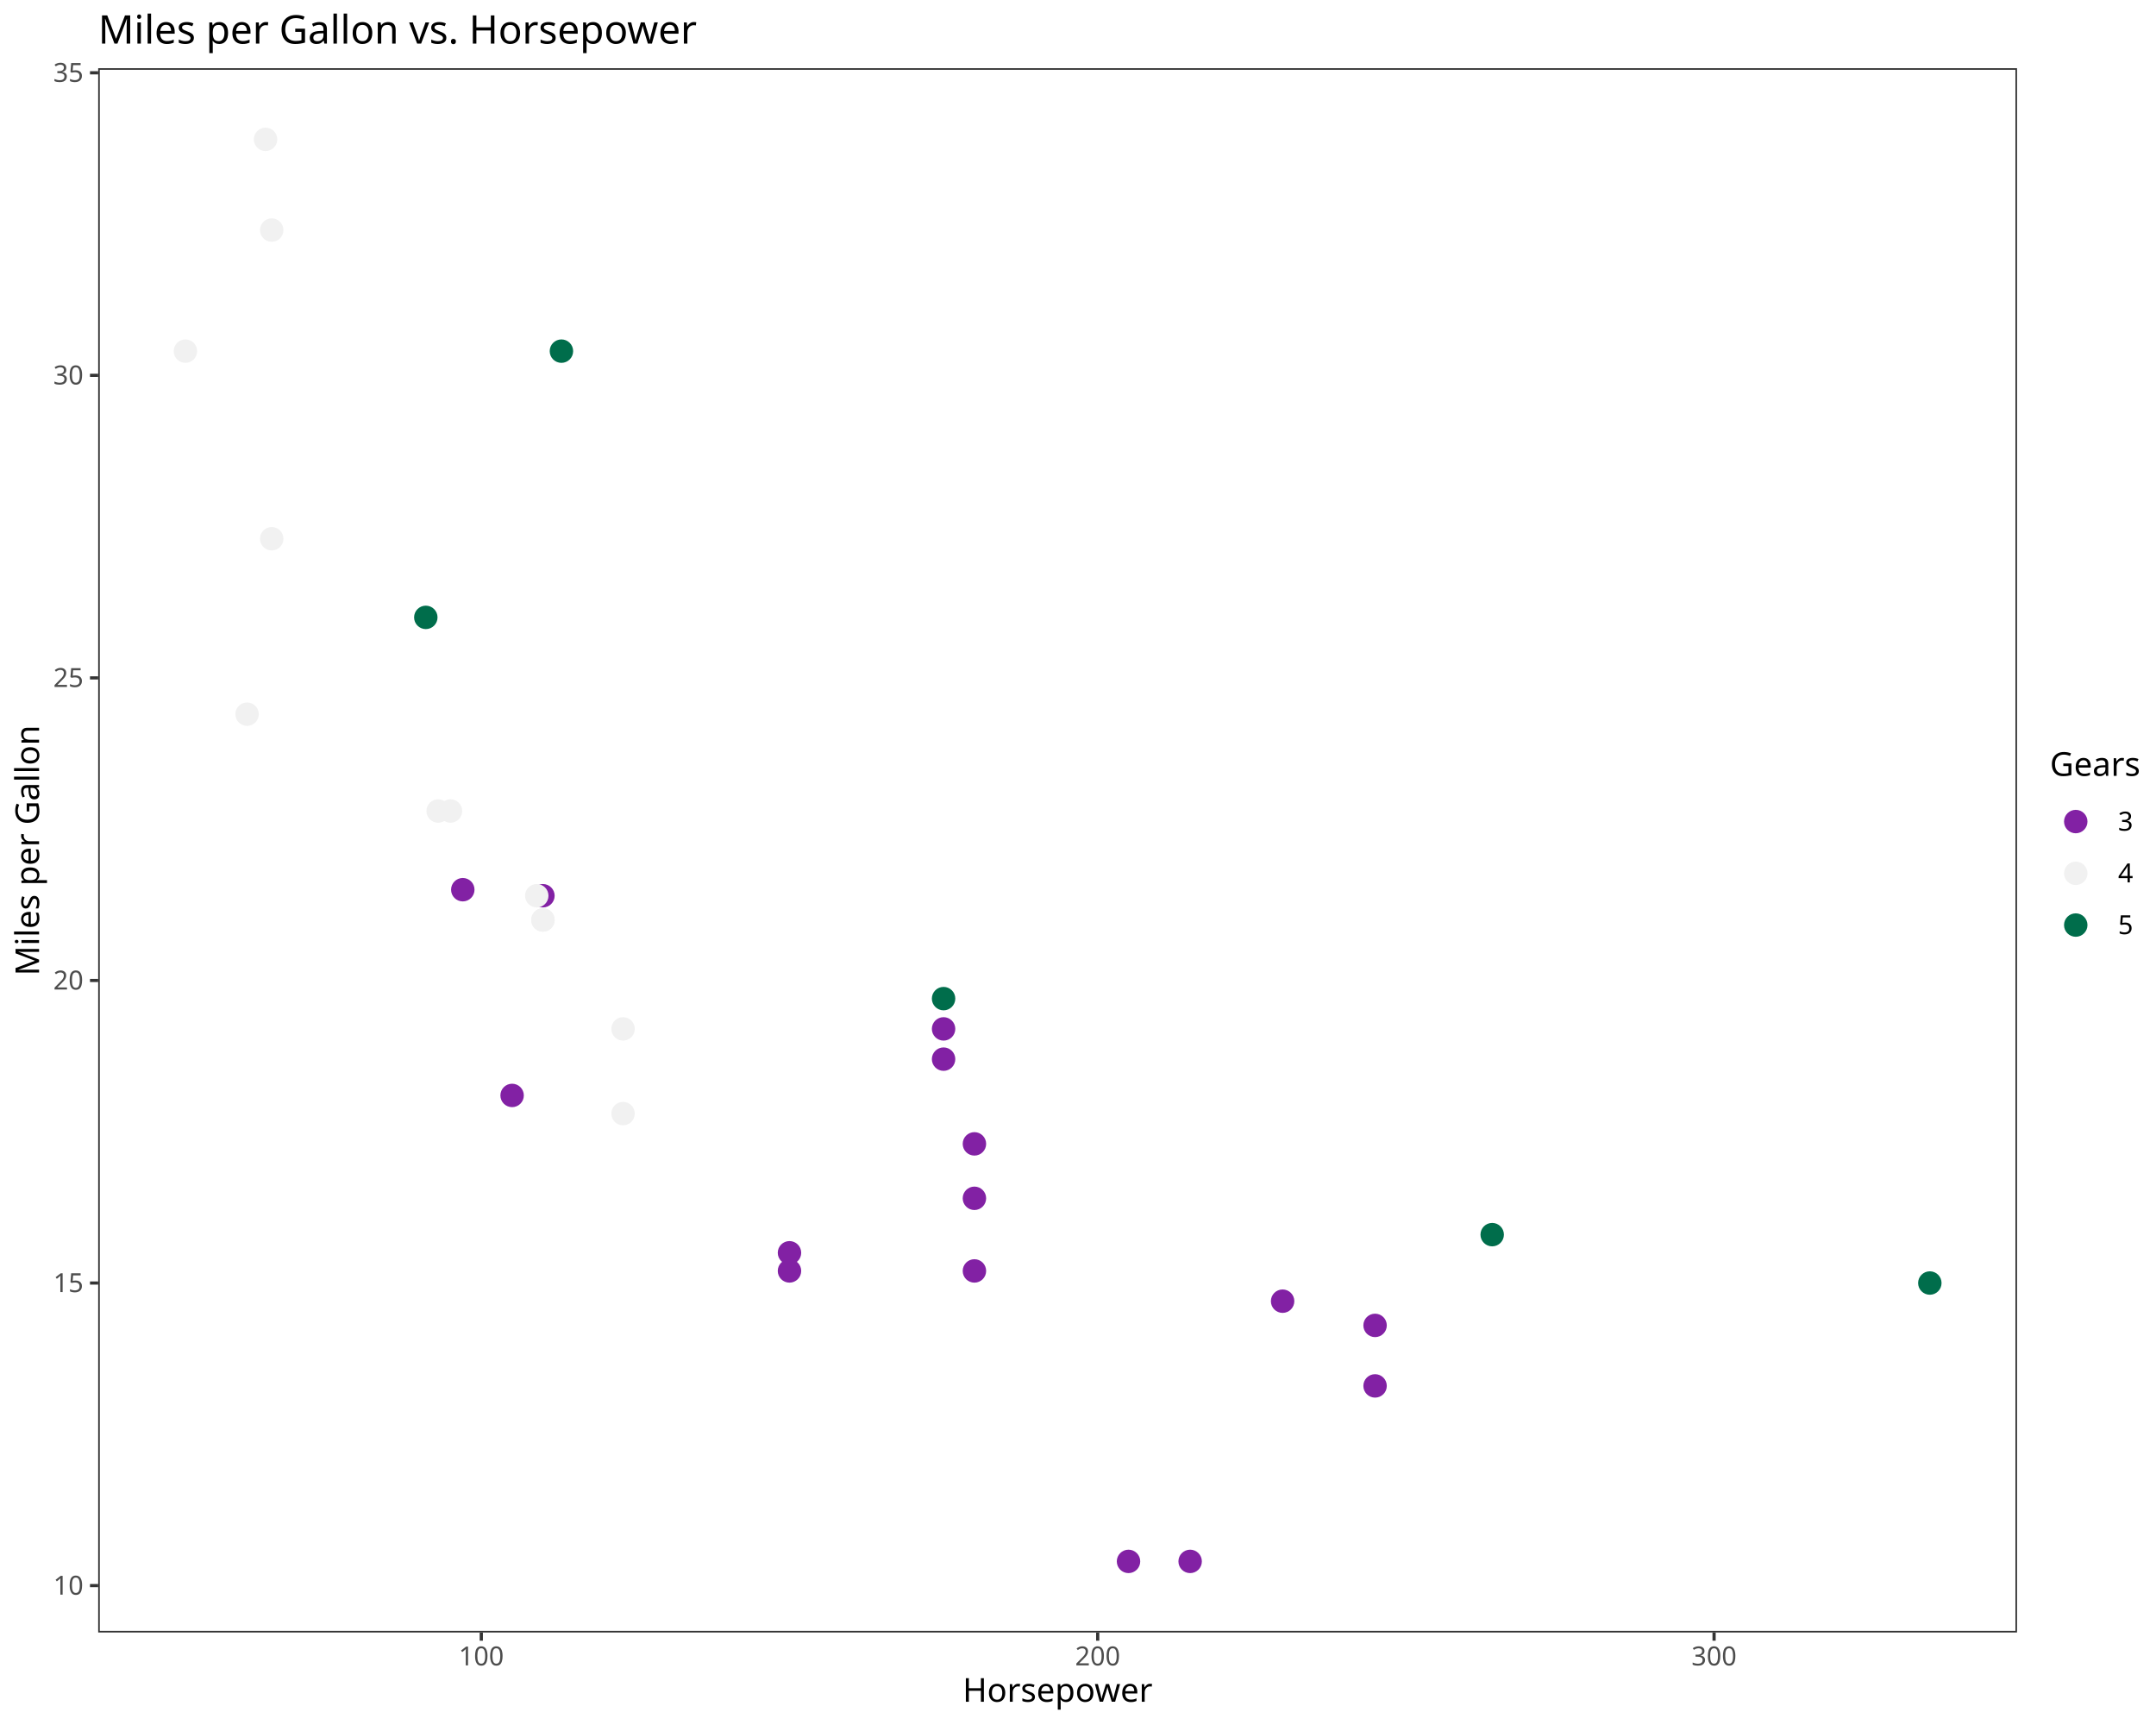
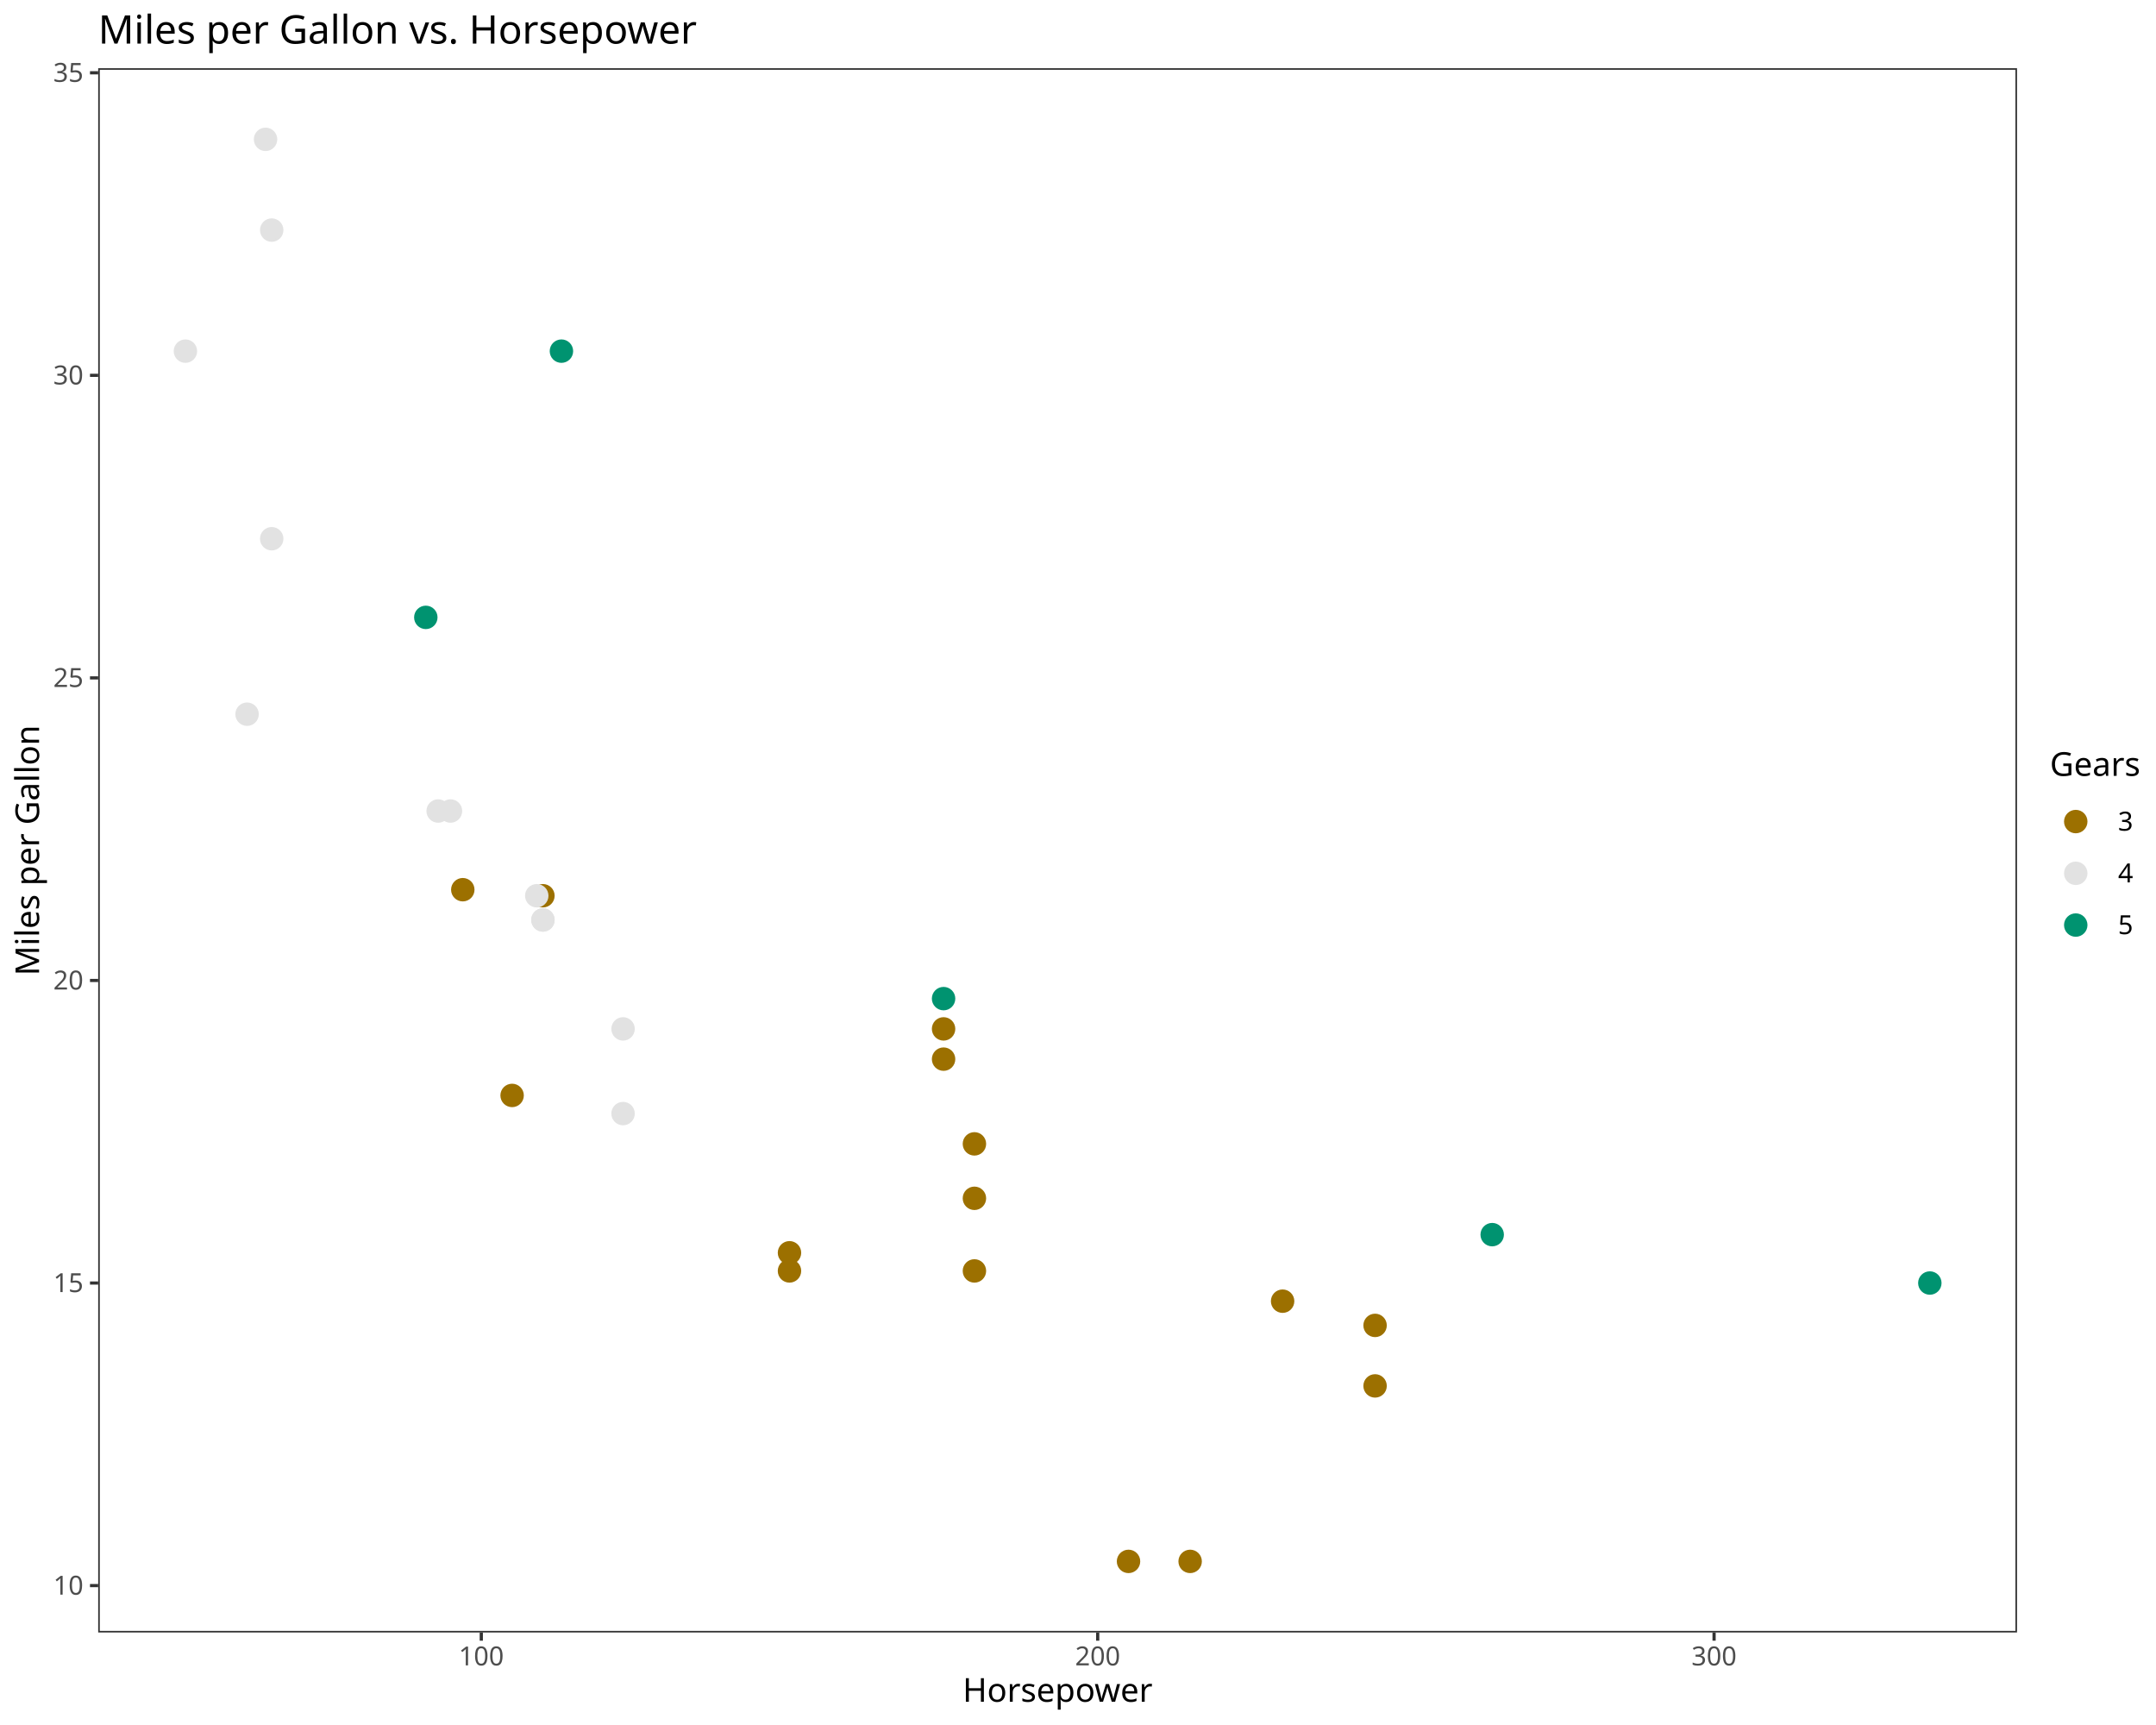
<svg xmlns="http://www.w3.org/2000/svg" class="svglite" data-engine-version="2.0" width="720.00pt" height="576.00pt" viewBox="0 0 720.00 576.00">
  <defs>
    <style type="text/css">
    .svglite line, .svglite polyline, .svglite polygon, .svglite path, .svglite rect, .svglite circle {
      fill: none;
      stroke: #000000;
      stroke-linecap: round;
      stroke-linejoin: round;
      stroke-miterlimit: 10.00;
    }
  </style>
  </defs>
  <rect width="100%" height="100%" style="stroke: none; fill: #FFFFFF;" />
  <defs>
    <clipPath id="cpMC4wMHw3MjAuMDB8MC4wMHw1NzYuMDA=">
      <rect x="0.00" y="0.00" width="720.00" height="576.00" />
    </clipPath>
  </defs>
  <g clip-path="url(#cpMC4wMHw3MjAuMDB8MC4wMHw1NzYuMDA=)">
    <rect x="0.00" y="0.00" width="720.00" height="576.00" style="stroke-width: 1.07; stroke: #FFFFFF; fill: #FFFFFF;" />
  </g>
  <defs>
    <clipPath id="cpMzIuNzl8NjczLjYwfDIyLjc4fDU0NS4xMQ==">
      <rect x="32.79" y="22.78" width="640.80" height="522.33" />
    </clipPath>
  </defs>
  <g clip-path="url(#cpMzIuNzl8NjczLjYwfDIyLjc4fDU0NS4xMQ==)">
    <rect x="32.79" y="22.78" width="640.80" height="522.33" style="stroke-width: 1.07; stroke: none; fill: #FFFFFF;" />
-     <circle cx="181.31" cy="307.19" r="3.56" style="stroke-width: 0.71; stroke: #F1F1F1; fill: #F1F1F1;" />
-     <circle cx="181.31" cy="307.19" r="3.56" style="stroke-width: 0.71; stroke: #F1F1F1; fill: #F1F1F1;" />
-     <circle cx="146.32" cy="270.81" r="3.56" style="stroke-width: 0.71; stroke: #F1F1F1; fill: #F1F1F1;" />
-     <circle cx="181.31" cy="299.10" r="3.56" style="stroke-width: 0.71; stroke: #8221A4; fill: #8221A4;" />
-     <circle cx="315.11" cy="353.66" r="3.56" style="stroke-width: 0.71; stroke: #8221A4; fill: #8221A4;" />
-     <circle cx="171.02" cy="365.78" r="3.56" style="stroke-width: 0.71; stroke: #8221A4; fill: #8221A4;" />
-     <circle cx="459.21" cy="442.57" r="3.56" style="stroke-width: 0.71; stroke: #8221A4; fill: #8221A4;" />
-     <circle cx="82.51" cy="238.48" r="3.56" style="stroke-width: 0.71; stroke: #F1F1F1; fill: #F1F1F1;" />
-     <circle cx="150.44" cy="270.81" r="3.56" style="stroke-width: 0.71; stroke: #F1F1F1; fill: #F1F1F1;" />
-     <circle cx="208.07" cy="343.56" r="3.56" style="stroke-width: 0.71; stroke: #F1F1F1; fill: #F1F1F1;" />
-     <circle cx="208.07" cy="371.84" r="3.56" style="stroke-width: 0.71; stroke: #F1F1F1; fill: #F1F1F1;" />
-     <circle cx="325.41" cy="400.13" r="3.56" style="stroke-width: 0.71; stroke: #8221A4; fill: #8221A4;" />
-     <circle cx="325.41" cy="381.95" r="3.56" style="stroke-width: 0.71; stroke: #8221A4; fill: #8221A4;" />
-     <circle cx="325.41" cy="424.38" r="3.56" style="stroke-width: 0.71; stroke: #8221A4; fill: #8221A4;" />
-     <circle cx="376.87" cy="521.37" r="3.56" style="stroke-width: 0.71; stroke: #8221A4; fill: #8221A4;" />
-     <circle cx="397.45" cy="521.37" r="3.56" style="stroke-width: 0.71; stroke: #8221A4; fill: #8221A4;" />
-     <circle cx="428.33" cy="434.48" r="3.56" style="stroke-width: 0.71; stroke: #8221A4; fill: #8221A4;" />
-     <circle cx="90.74" cy="76.83" r="3.56" style="stroke-width: 0.71; stroke: #F1F1F1; fill: #F1F1F1;" />
-     <circle cx="61.92" cy="117.25" r="3.56" style="stroke-width: 0.71; stroke: #F1F1F1; fill: #F1F1F1;" />
-     <circle cx="88.68" cy="46.53" r="3.56" style="stroke-width: 0.71; stroke: #F1F1F1; fill: #F1F1F1;" />
-     <circle cx="154.55" cy="297.08" r="3.56" style="stroke-width: 0.71; stroke: #8221A4; fill: #8221A4;" />
-     <circle cx="263.65" cy="418.32" r="3.56" style="stroke-width: 0.71; stroke: #8221A4; fill: #8221A4;" />
-     <circle cx="263.65" cy="424.38" r="3.56" style="stroke-width: 0.71; stroke: #8221A4; fill: #8221A4;" />
-     <circle cx="459.21" cy="462.77" r="3.56" style="stroke-width: 0.71; stroke: #8221A4; fill: #8221A4;" />
-     <circle cx="315.11" cy="343.56" r="3.56" style="stroke-width: 0.71; stroke: #8221A4; fill: #8221A4;" />
-     <circle cx="90.74" cy="179.89" r="3.56" style="stroke-width: 0.71; stroke: #F1F1F1; fill: #F1F1F1;" />
-     <circle cx="142.20" cy="206.15" r="3.56" style="stroke-width: 0.71; stroke: #006D4B; fill: #006D4B;" />
-     <circle cx="187.49" cy="117.25" r="3.56" style="stroke-width: 0.71; stroke: #006D4B; fill: #006D4B;" />
-     <circle cx="498.32" cy="412.26" r="3.56" style="stroke-width: 0.71; stroke: #006D4B; fill: #006D4B;" />
-     <circle cx="315.11" cy="333.45" r="3.56" style="stroke-width: 0.71; stroke: #006D4B; fill: #006D4B;" />
-     <circle cx="644.47" cy="428.42" r="3.56" style="stroke-width: 0.71; stroke: #006D4B; fill: #006D4B;" />
-     <circle cx="179.25" cy="299.10" r="3.56" style="stroke-width: 0.71; stroke: #F1F1F1; fill: #F1F1F1;" />
+     <circle cx="181.31" cy="307.19" r="3.56" style="stroke-width: 0.71; stroke: #E2E2E2; fill: #E2E2E2;" />
+     <circle cx="181.31" cy="307.19" r="3.56" style="stroke-width: 0.71; stroke: #E2E2E2; fill: #E2E2E2;" />
+     <circle cx="146.32" cy="270.81" r="3.56" style="stroke-width: 0.71; stroke: #E2E2E2; fill: #E2E2E2;" />
+     <circle cx="181.31" cy="299.10" r="3.56" style="stroke-width: 0.71; stroke: #9C7000; fill: #9C7000;" />
+     <circle cx="315.11" cy="353.66" r="3.56" style="stroke-width: 0.71; stroke: #9C7000; fill: #9C7000;" />
+     <circle cx="171.02" cy="365.78" r="3.56" style="stroke-width: 0.71; stroke: #9C7000; fill: #9C7000;" />
+     <circle cx="459.21" cy="442.57" r="3.56" style="stroke-width: 0.71; stroke: #9C7000; fill: #9C7000;" />
+     <circle cx="82.51" cy="238.48" r="3.56" style="stroke-width: 0.71; stroke: #E2E2E2; fill: #E2E2E2;" />
+     <circle cx="150.44" cy="270.81" r="3.56" style="stroke-width: 0.71; stroke: #E2E2E2; fill: #E2E2E2;" />
+     <circle cx="208.07" cy="343.56" r="3.56" style="stroke-width: 0.71; stroke: #E2E2E2; fill: #E2E2E2;" />
+     <circle cx="208.07" cy="371.84" r="3.56" style="stroke-width: 0.71; stroke: #E2E2E2; fill: #E2E2E2;" />
+     <circle cx="325.41" cy="400.13" r="3.56" style="stroke-width: 0.71; stroke: #9C7000; fill: #9C7000;" />
+     <circle cx="325.41" cy="381.95" r="3.56" style="stroke-width: 0.71; stroke: #9C7000; fill: #9C7000;" />
+     <circle cx="325.41" cy="424.38" r="3.56" style="stroke-width: 0.71; stroke: #9C7000; fill: #9C7000;" />
+     <circle cx="376.87" cy="521.37" r="3.56" style="stroke-width: 0.71; stroke: #9C7000; fill: #9C7000;" />
+     <circle cx="397.45" cy="521.37" r="3.56" style="stroke-width: 0.71; stroke: #9C7000; fill: #9C7000;" />
+     <circle cx="428.33" cy="434.48" r="3.56" style="stroke-width: 0.71; stroke: #9C7000; fill: #9C7000;" />
+     <circle cx="90.74" cy="76.83" r="3.56" style="stroke-width: 0.71; stroke: #E2E2E2; fill: #E2E2E2;" />
+     <circle cx="61.92" cy="117.25" r="3.56" style="stroke-width: 0.71; stroke: #E2E2E2; fill: #E2E2E2;" />
+     <circle cx="88.68" cy="46.53" r="3.56" style="stroke-width: 0.71; stroke: #E2E2E2; fill: #E2E2E2;" />
+     <circle cx="154.55" cy="297.08" r="3.56" style="stroke-width: 0.71; stroke: #9C7000; fill: #9C7000;" />
+     <circle cx="263.65" cy="418.32" r="3.56" style="stroke-width: 0.71; stroke: #9C7000; fill: #9C7000;" />
+     <circle cx="263.65" cy="424.38" r="3.56" style="stroke-width: 0.71; stroke: #9C7000; fill: #9C7000;" />
+     <circle cx="459.21" cy="462.77" r="3.56" style="stroke-width: 0.71; stroke: #9C7000; fill: #9C7000;" />
+     <circle cx="315.11" cy="343.56" r="3.56" style="stroke-width: 0.71; stroke: #9C7000; fill: #9C7000;" />
+     <circle cx="90.74" cy="179.89" r="3.56" style="stroke-width: 0.71; stroke: #E2E2E2; fill: #E2E2E2;" />
+     <circle cx="142.20" cy="206.15" r="3.56" style="stroke-width: 0.71; stroke: #009370; fill: #009370;" />
+     <circle cx="187.49" cy="117.25" r="3.56" style="stroke-width: 0.71; stroke: #009370; fill: #009370;" />
+     <circle cx="498.32" cy="412.26" r="3.56" style="stroke-width: 0.71; stroke: #009370; fill: #009370;" />
+     <circle cx="315.11" cy="333.45" r="3.56" style="stroke-width: 0.71; stroke: #009370; fill: #009370;" />
+     <circle cx="644.47" cy="428.42" r="3.56" style="stroke-width: 0.71; stroke: #009370; fill: #009370;" />
+     <circle cx="179.25" cy="299.10" r="3.56" style="stroke-width: 0.71; stroke: #E2E2E2; fill: #E2E2E2;" />
    <rect x="32.79" y="22.78" width="640.80" height="522.33" style="stroke-width: 1.07; stroke: #333333;" />
  </g>
  <g clip-path="url(#cpMC4wMHw3MjAuMDB8MC4wMHw1NzYuMDA=)">
    <text x="27.86" y="532.48" text-anchor="end" style="font-size: 8.80px; fill: #4D4D4D; font-family: sans;" textLength="9.79px" lengthAdjust="spacingAndGlyphs">10</text>
    <text x="27.86" y="431.45" text-anchor="end" style="font-size: 8.80px; fill: #4D4D4D; font-family: sans;" textLength="9.79px" lengthAdjust="spacingAndGlyphs">15</text>
    <text x="27.86" y="330.42" text-anchor="end" style="font-size: 8.80px; fill: #4D4D4D; font-family: sans;" textLength="9.79px" lengthAdjust="spacingAndGlyphs">20</text>
    <text x="27.86" y="229.39" text-anchor="end" style="font-size: 8.80px; fill: #4D4D4D; font-family: sans;" textLength="9.79px" lengthAdjust="spacingAndGlyphs">25</text>
    <text x="27.86" y="128.36" text-anchor="end" style="font-size: 8.80px; fill: #4D4D4D; font-family: sans;" textLength="9.79px" lengthAdjust="spacingAndGlyphs">30</text>
    <text x="27.86" y="27.33" text-anchor="end" style="font-size: 8.80px; fill: #4D4D4D; font-family: sans;" textLength="9.79px" lengthAdjust="spacingAndGlyphs">35</text>
    <polyline points="30.05,529.45 32.79,529.45 " style="stroke-width: 1.07; stroke: #333333; stroke-linecap: butt;" />
    <polyline points="30.05,428.42 32.79,428.42 " style="stroke-width: 1.07; stroke: #333333; stroke-linecap: butt;" />
    <polyline points="30.05,327.39 32.79,327.39 " style="stroke-width: 1.07; stroke: #333333; stroke-linecap: butt;" />
    <polyline points="30.05,226.36 32.79,226.36 " style="stroke-width: 1.07; stroke: #333333; stroke-linecap: butt;" />
    <polyline points="30.05,125.33 32.79,125.33 " style="stroke-width: 1.07; stroke: #333333; stroke-linecap: butt;" />
    <polyline points="30.05,24.30 32.79,24.30 " style="stroke-width: 1.07; stroke: #333333; stroke-linecap: butt;" />
    <polyline points="160.73,547.85 160.73,545.11 " style="stroke-width: 1.07; stroke: #333333; stroke-linecap: butt;" />
    <polyline points="366.58,547.85 366.58,545.11 " style="stroke-width: 1.07; stroke: #333333; stroke-linecap: butt;" />
    <polyline points="572.42,547.85 572.42,545.11 " style="stroke-width: 1.07; stroke: #333333; stroke-linecap: butt;" />
    <text x="160.73" y="556.10" text-anchor="middle" style="font-size: 8.80px; fill: #4D4D4D; font-family: sans;" textLength="14.68px" lengthAdjust="spacingAndGlyphs">100</text>
    <text x="366.58" y="556.10" text-anchor="middle" style="font-size: 8.80px; fill: #4D4D4D; font-family: sans;" textLength="14.68px" lengthAdjust="spacingAndGlyphs">200</text>
    <text x="572.42" y="556.10" text-anchor="middle" style="font-size: 8.80px; fill: #4D4D4D; font-family: sans;" textLength="14.68px" lengthAdjust="spacingAndGlyphs">300</text>
    <text x="353.20" y="568.24" text-anchor="middle" style="font-size: 11.00px; font-family: sans;" textLength="59.31px" lengthAdjust="spacingAndGlyphs">Horsepower</text>
    <text transform="translate(13.05,283.95) rotate(-90)" text-anchor="middle" style="font-size: 11.00px; font-family: sans;" textLength="79.48px" lengthAdjust="spacingAndGlyphs">Miles per Gallon</text>
    <rect x="684.56" y="250.36" width="29.96" height="67.17" style="stroke-width: 1.07; stroke: none; fill: #FFFFFF;" />
    <text x="684.56" y="259.07" style="font-size: 11.00px; font-family: sans;" textLength="29.96px" lengthAdjust="spacingAndGlyphs">Gears</text>
    <rect x="684.56" y="265.69" width="17.28" height="17.28" style="stroke-width: 1.07; stroke: none; fill: #FFFFFF;" />
-     <circle cx="693.20" cy="274.33" r="3.56" style="stroke-width: 0.71; stroke: #8221A4; fill: #8221A4;" />
+     <circle cx="693.20" cy="274.33" r="3.56" style="stroke-width: 0.71; stroke: #9C7000; fill: #9C7000;" />
    <rect x="684.56" y="282.97" width="17.28" height="17.28" style="stroke-width: 1.07; stroke: none; fill: #FFFFFF;" />
-     <circle cx="693.20" cy="291.61" r="3.56" style="stroke-width: 0.71; stroke: #F1F1F1; fill: #F1F1F1;" />
+     <circle cx="693.20" cy="291.61" r="3.56" style="stroke-width: 0.71; stroke: #E2E2E2; fill: #E2E2E2;" />
    <rect x="684.56" y="300.25" width="17.28" height="17.28" style="stroke-width: 1.07; stroke: none; fill: #FFFFFF;" />
-     <circle cx="693.20" cy="308.89" r="3.56" style="stroke-width: 0.71; stroke: #006D4B; fill: #006D4B;" />
+     <circle cx="693.20" cy="308.89" r="3.56" style="stroke-width: 0.71; stroke: #009370; fill: #009370;" />
    <text x="707.32" y="277.36" style="font-size: 8.80px; font-family: sans;" textLength="4.89px" lengthAdjust="spacingAndGlyphs">3</text>
    <text x="707.32" y="294.64" style="font-size: 8.80px; font-family: sans;" textLength="4.89px" lengthAdjust="spacingAndGlyphs">4</text>
    <text x="707.32" y="311.92" style="font-size: 8.80px; font-family: sans;" textLength="4.89px" lengthAdjust="spacingAndGlyphs">5</text>
    <text x="32.79" y="14.56" style="font-size: 13.20px; font-family: sans;" textLength="190.77px" lengthAdjust="spacingAndGlyphs">Miles per Gallon vs. Horsepower</text>
  </g>
</svg>
